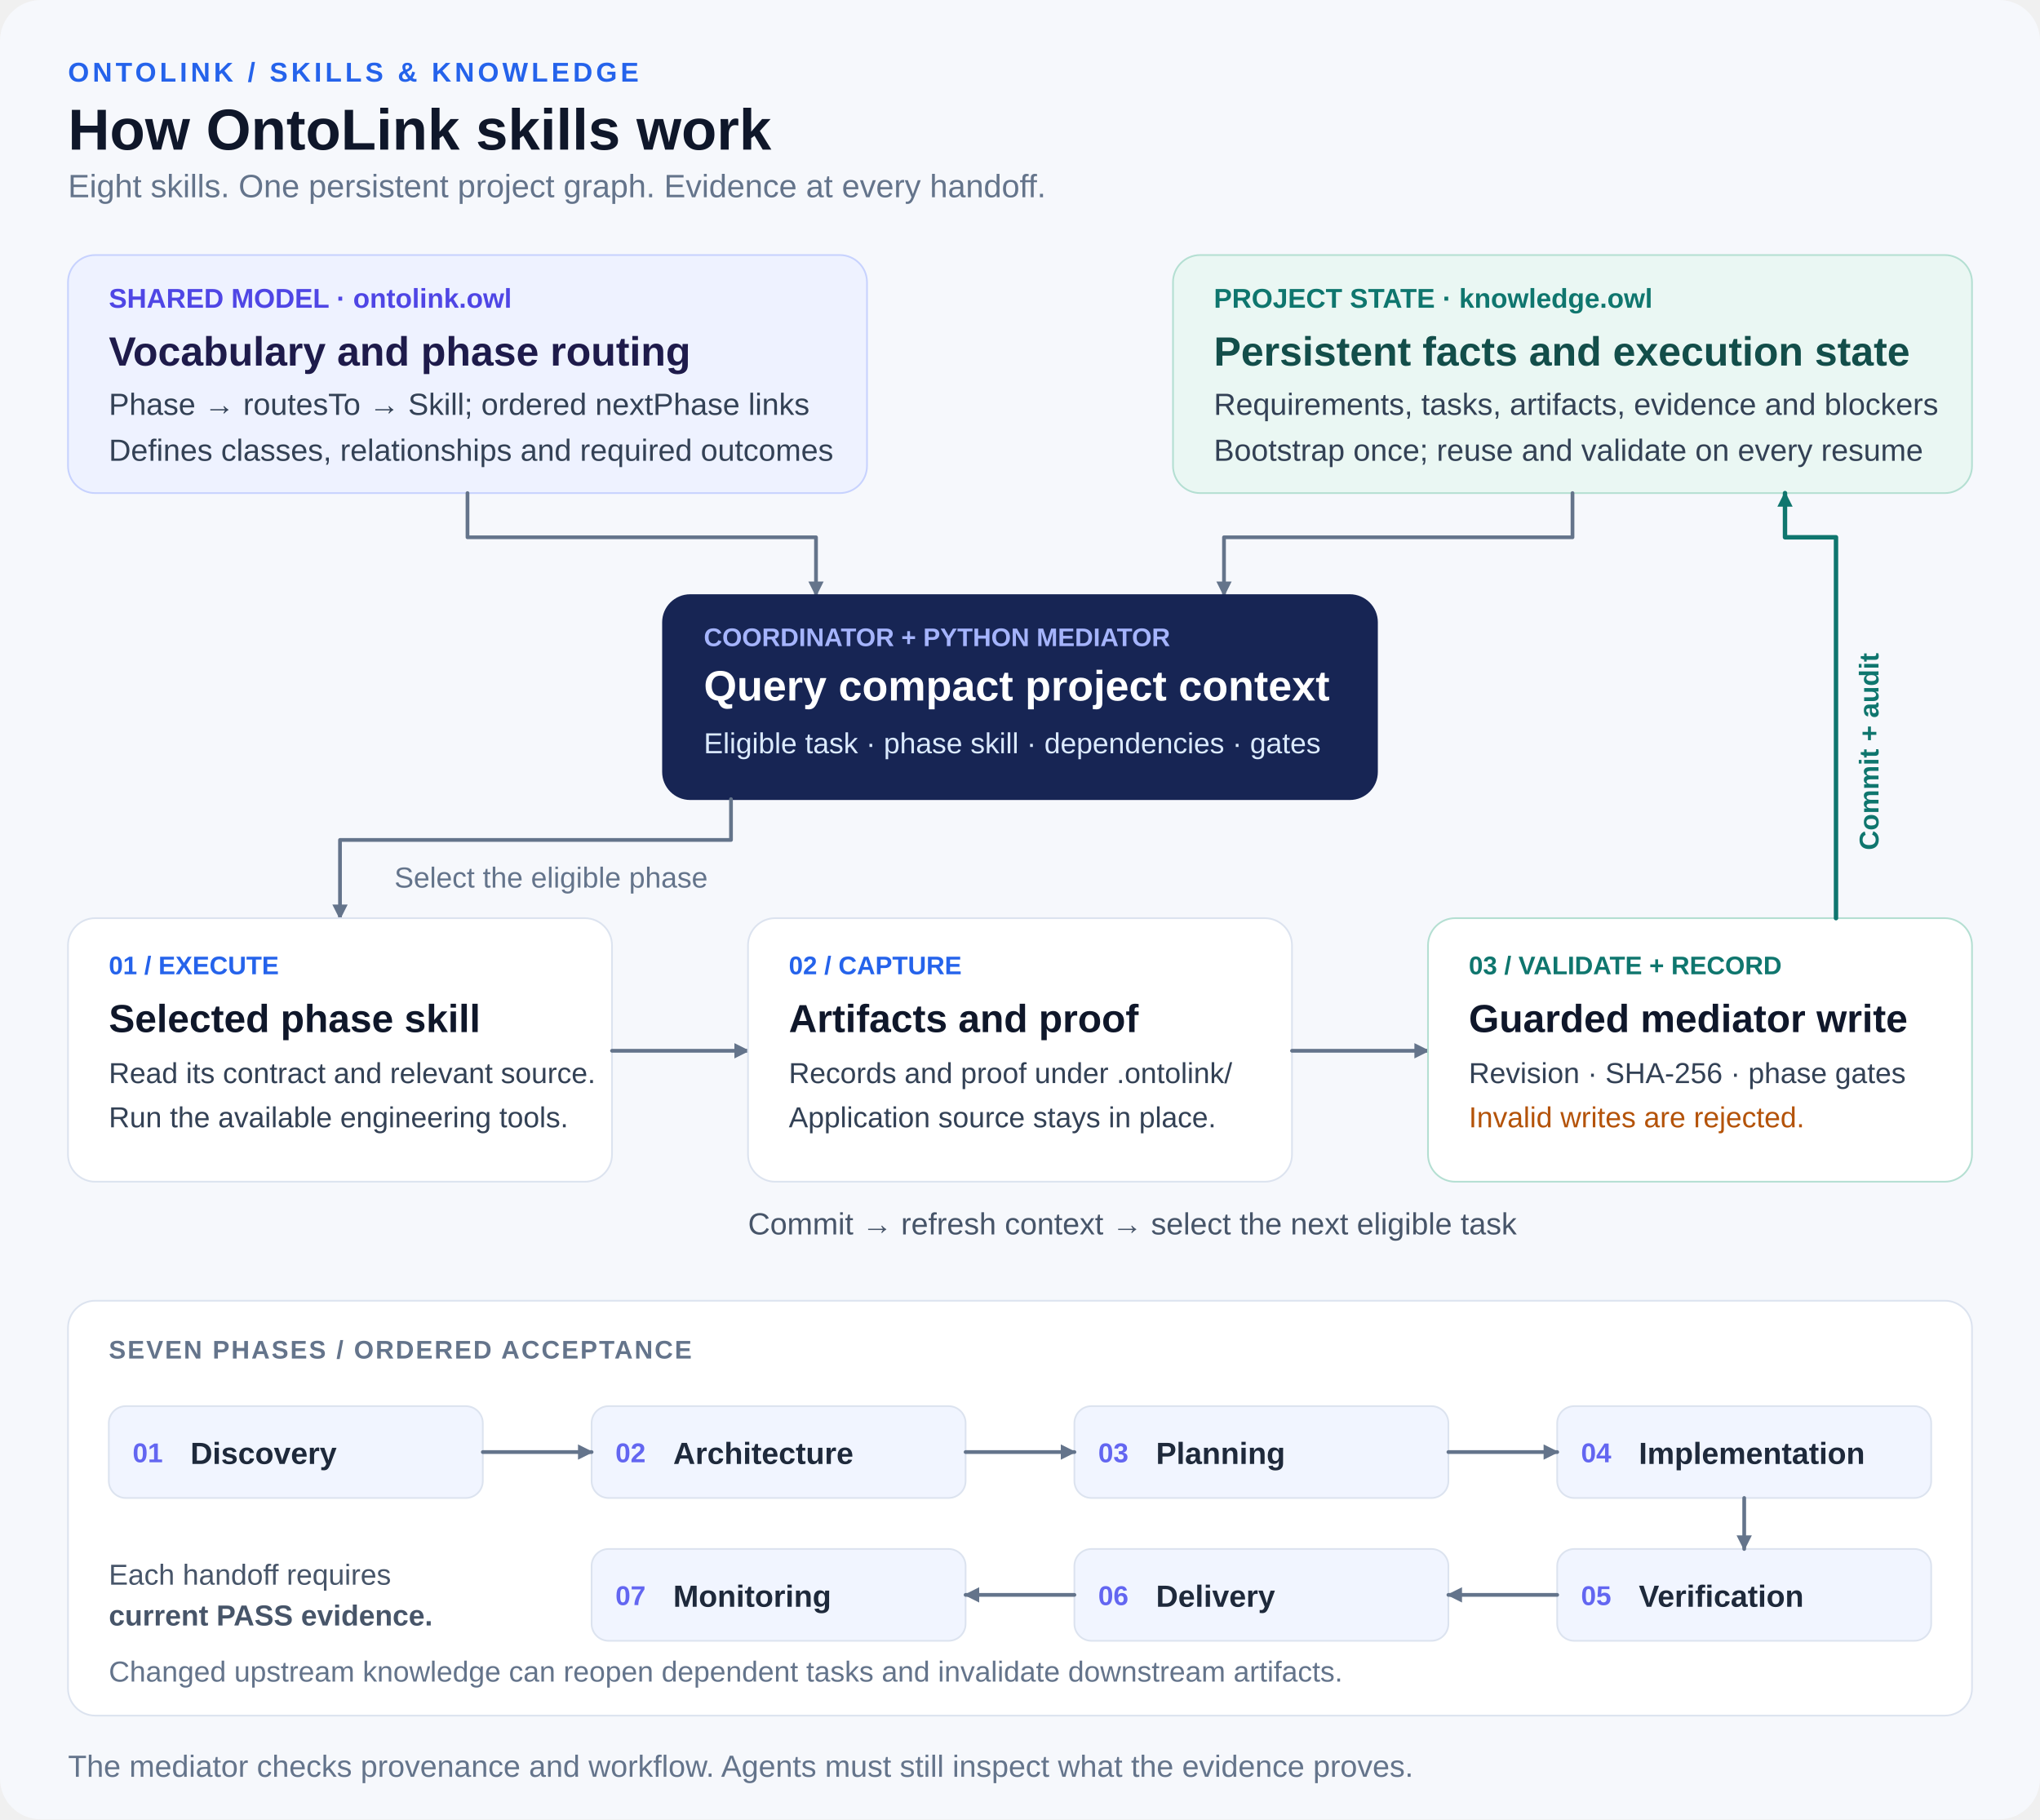
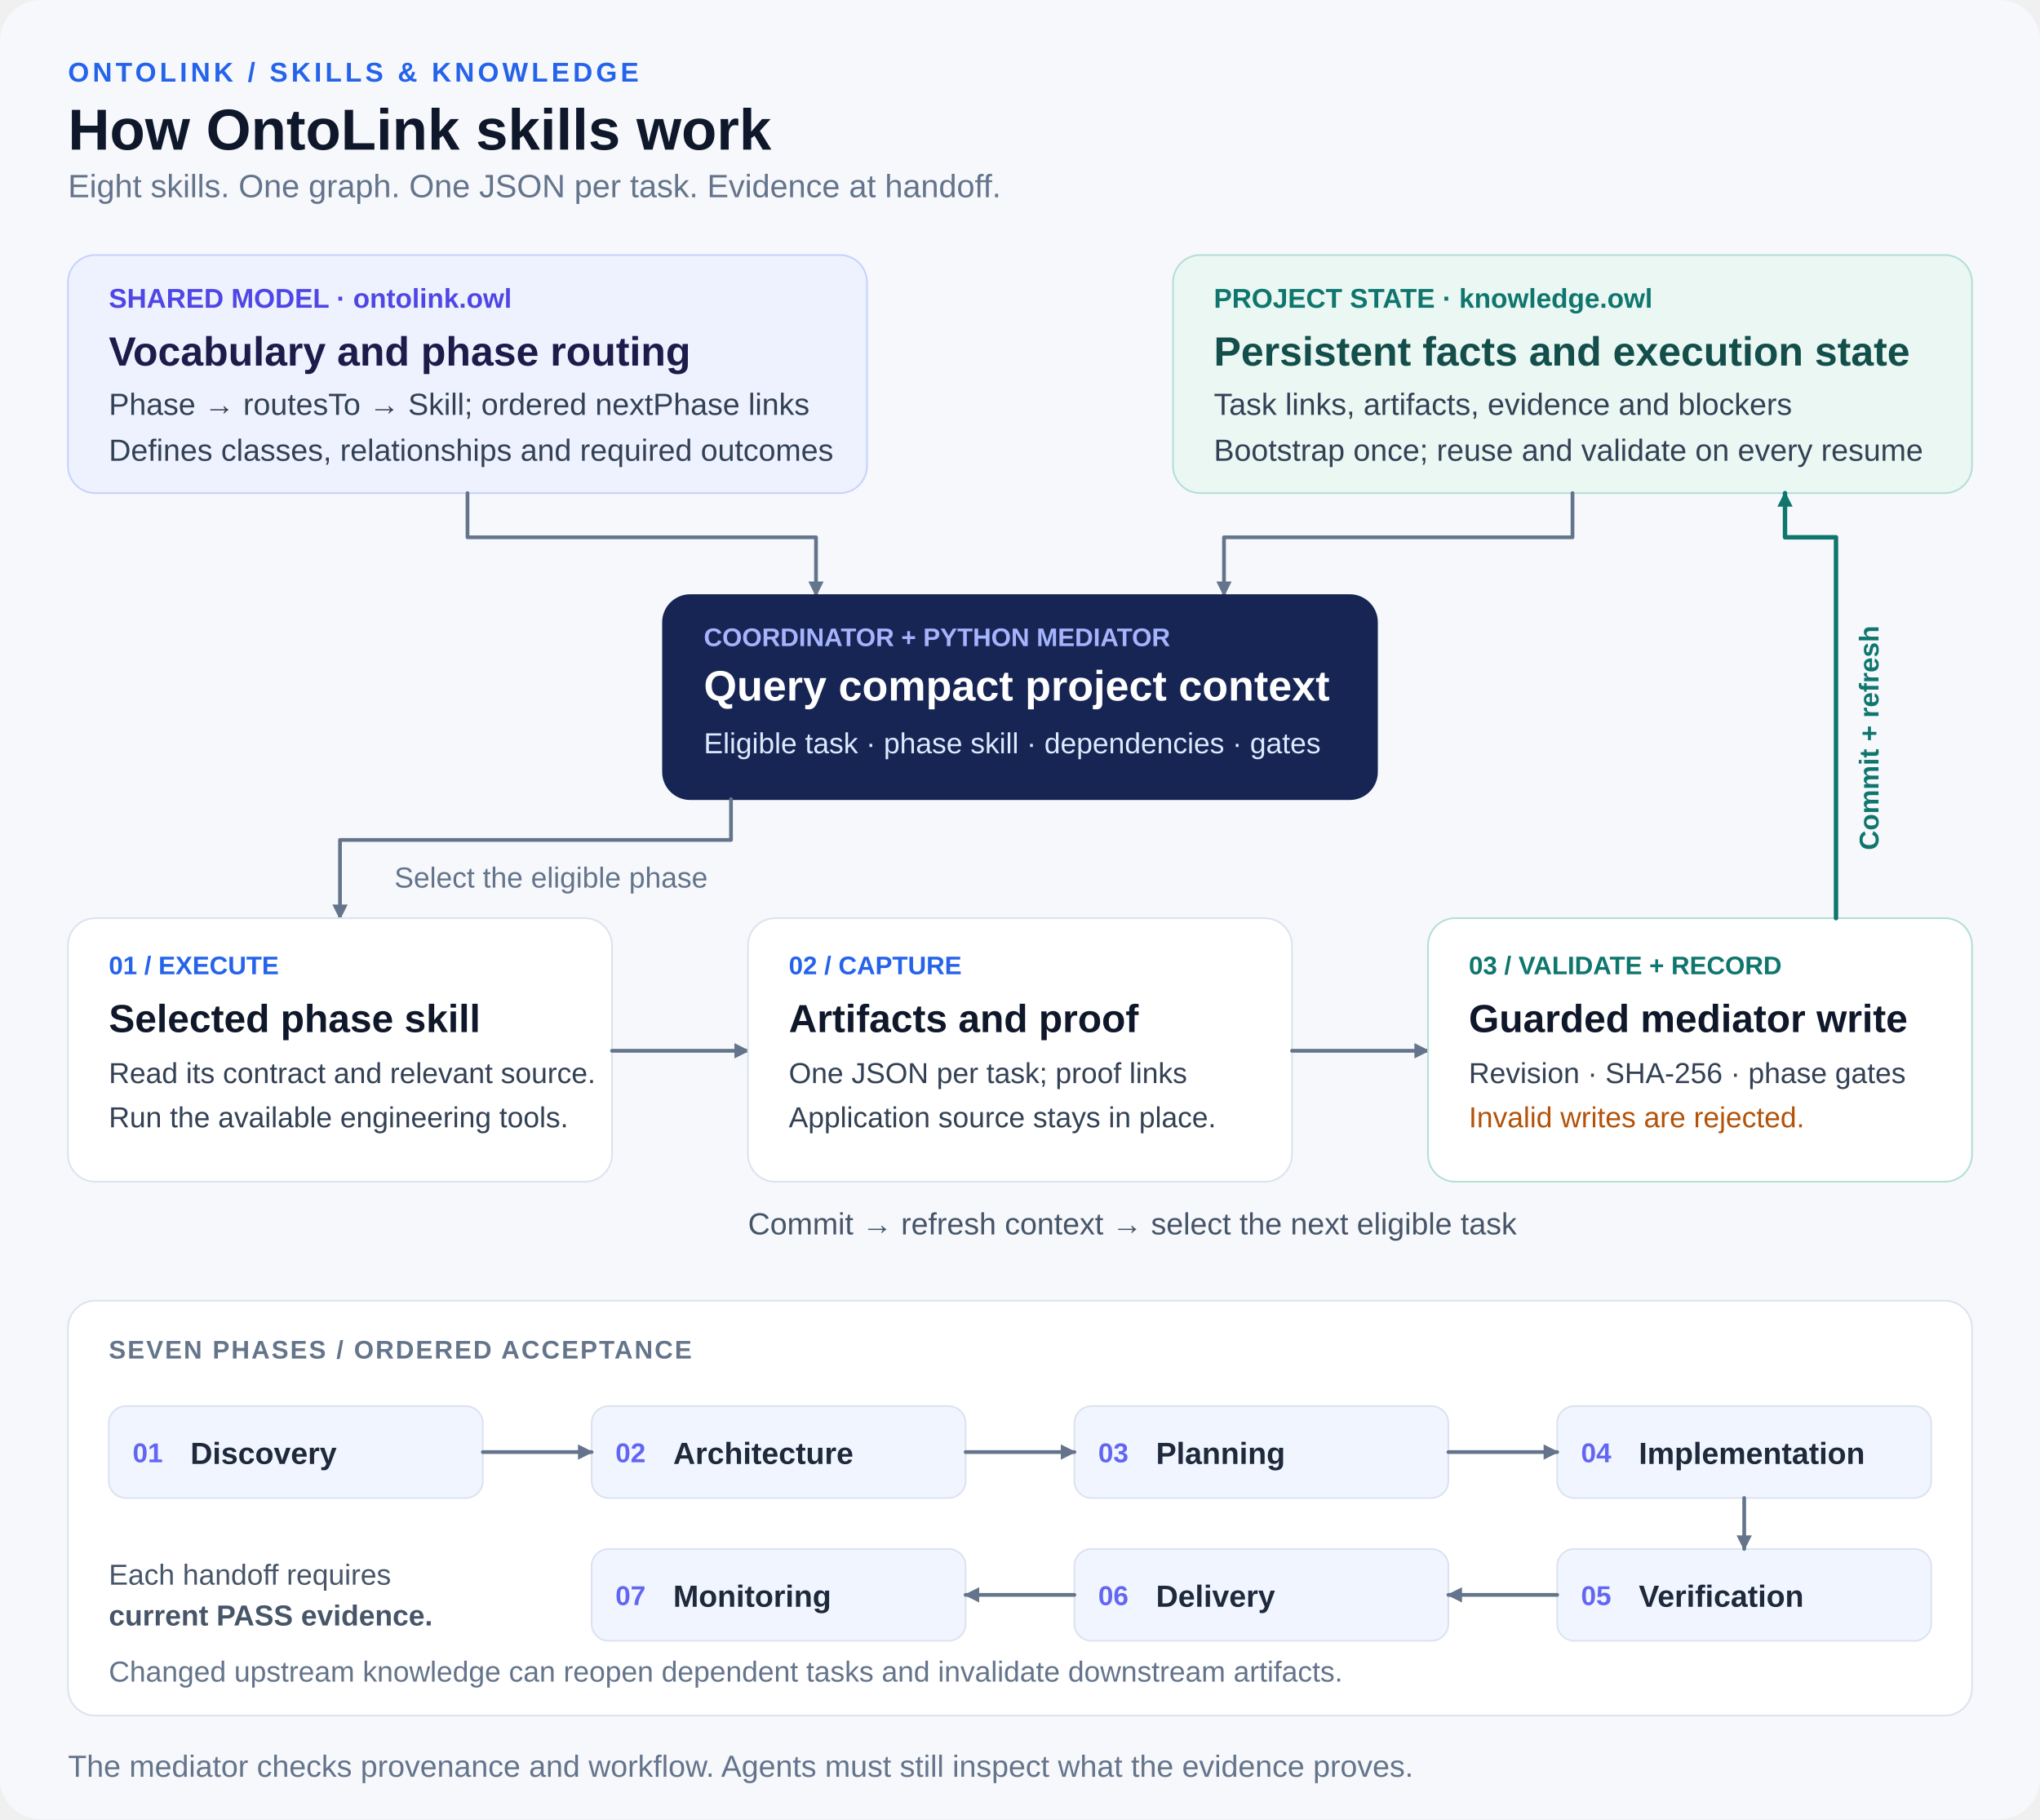
<svg xmlns="http://www.w3.org/2000/svg" width="1200" height="1070" viewBox="0 0 1200 1070" role="img" aria-labelledby="title description">
  <defs>
    <marker id="arrow" markerWidth="9" markerHeight="9" refX="8" refY="4.5" orient="auto" markerUnits="userSpaceOnUse">
      <path d="M0 0L9 4.5L0 9Z" fill="#64748b" />
    </marker>
    <marker id="green-arrow" markerWidth="9" markerHeight="9" refX="8" refY="4.5" orient="auto" markerUnits="userSpaceOnUse">
      <path d="M0 0L9 4.5L0 9Z" fill="#0f766e" />
    </marker>
  </defs>
  <rect width="1200" height="1070" rx="24" fill="#f6f8fc" />
  <g font-family="Arial, Helvetica, sans-serif">
    <text x="40" y="48" font-size="16" fill="#2563eb" font-weight="700" letter-spacing="2">ONTOLINK / SKILLS &amp; KNOWLEDGE</text>
    <text x="40" y="88" font-size="34" fill="#0f172a" font-weight="700">How OntoLink skills work</text>
-     <text x="40" y="116" font-size="19" fill="#64748b" font-weight="400">Eight skills. One persistent project graph. Evidence at every handoff.</text>
+     <text x="40" y="116" font-size="19" fill="#64748b" font-weight="400">Eight skills. One graph. One JSON per task. Evidence at handoff.</text>
    <rect x="40" y="150" width="470" height="140" rx="16" fill="#eef2ff" stroke="#c7d2fe" />
    <text x="64" y="181" font-size="16" fill="#4f46e5" font-weight="700">SHARED MODEL · ontolink.owl</text>
    <text x="64" y="215" font-size="24" fill="#1e1b4b" font-weight="700">Vocabulary and phase routing</text>
    <text x="64" y="244" font-size="18" fill="#334155" font-weight="400">Phase → routesTo → Skill; ordered nextPhase links</text>
    <text x="64" y="271" font-size="18" fill="#334155" font-weight="400">Defines classes, relationships and required outcomes</text>
    <rect x="690" y="150" width="470" height="140" rx="16" fill="#eaf7f3" stroke="#b4dfd2" />
    <text x="714" y="181" font-size="16" fill="#0f766e" font-weight="700">PROJECT STATE · knowledge.owl</text>
    <text x="714" y="215" font-size="24" fill="#134e4a" font-weight="700">Persistent facts and execution state</text>
-     <text x="714" y="244" font-size="18" fill="#334155" font-weight="400">Requirements, tasks, artifacts, evidence and blockers</text>
+     <text x="714" y="244" font-size="18" fill="#334155" font-weight="400">Task links, artifacts, evidence and blockers</text>
    <text x="714" y="271" font-size="18" fill="#334155" font-weight="400">Bootstrap once; reuse and validate on every resume</text>
    <path d="M275 290 V316 H480 V350" fill="none" stroke="#64748b" stroke-width="2.2" stroke-linecap="round" stroke-linejoin="round" marker-end="url(#arrow)" />
    <path d="M925 290 V316 H720 V350" fill="none" stroke="#64748b" stroke-width="2.2" stroke-linecap="round" stroke-linejoin="round" marker-end="url(#arrow)" />
    <rect x="390" y="350" width="420" height="120" rx="16" fill="#172554" stroke="#172554" />
    <text x="414" y="380" font-size="15" fill="#a5b4fc" font-weight="700">COORDINATOR + PYTHON MEDIATOR</text>
    <text x="414" y="412" font-size="25" fill="#ffffff" font-weight="700">Query compact project context</text>
    <text x="414" y="443" font-size="17" fill="#dbeafe" font-weight="400">Eligible task · phase skill · dependencies · gates</text>
    <path d="M430 470 V494 H200 V540" fill="none" stroke="#64748b" stroke-width="2.2" stroke-linecap="round" stroke-linejoin="round" marker-end="url(#arrow)" />
    <text x="232" y="522" font-size="17" fill="#64748b" font-weight="400">Select the eligible phase</text>
    <rect x="40" y="540" width="320" height="155" rx="16" fill="#ffffff" stroke="#dce3ef" />
    <text x="64" y="573" font-size="15" fill="#2563eb" font-weight="700">01 / EXECUTE</text>
    <text x="64" y="607" font-size="23" fill="#0f172a" font-weight="700">Selected phase skill</text>
    <text x="64" y="637" font-size="17" fill="#334155" font-weight="400">Read its contract and relevant source.</text>
    <text x="64" y="663" font-size="17" fill="#334155" font-weight="400">Run the available engineering tools.</text>
    <path d="M360 618 H440" fill="none" stroke="#64748b" stroke-width="2.2" stroke-linecap="round" stroke-linejoin="round" marker-end="url(#arrow)" />
    <rect x="440" y="540" width="320" height="155" rx="16" fill="#ffffff" stroke="#dce3ef" />
    <text x="464" y="573" font-size="15" fill="#2563eb" font-weight="700">02 / CAPTURE</text>
    <text x="464" y="607" font-size="23" fill="#0f172a" font-weight="700">Artifacts and proof</text>
-     <text x="464" y="637" font-size="17" fill="#334155" font-weight="400">Records and proof under .ontolink/</text>
+     <text x="464" y="637" font-size="17" fill="#334155" font-weight="400">One JSON per task; proof links</text>
    <text x="464" y="663" font-size="17" fill="#334155" font-weight="400">Application source stays in place.</text>
    <path d="M760 618 H840" fill="none" stroke="#64748b" stroke-width="2.2" stroke-linecap="round" stroke-linejoin="round" marker-end="url(#arrow)" />
    <rect x="840" y="540" width="320" height="155" rx="16" fill="#ffffff" stroke="#b4dfd2" />
    <text x="864" y="573" font-size="15" fill="#0f766e" font-weight="700">03 / VALIDATE + RECORD</text>
    <text x="864" y="607" font-size="23" fill="#0f172a" font-weight="700">Guarded mediator write</text>
    <text x="864" y="637" font-size="17" fill="#334155" font-weight="400">Revision · SHA-256 · phase gates</text>
    <text x="864" y="663" font-size="17" fill="#b45309" font-weight="400">Invalid writes are rejected.</text>
    <path d="M1080 540 V316 H1050 V290" fill="none" stroke="#0f766e" stroke-width="2.6" stroke-linecap="round" stroke-linejoin="round" marker-end="url(#green-arrow)" />
-     <text x="1105" y="500" font-size="16" fill="#0f766e" font-weight="700" transform="rotate(-90 1105 500)">Commit + audit</text>
+     <text x="1105" y="500" font-size="16" fill="#0f766e" font-weight="700" transform="rotate(-90 1105 500)">Commit + refresh</text>
    <text x="440" y="726" font-size="18" fill="#475569" font-weight="400">Commit → refresh context → select the next eligible task</text>
    <rect x="40" y="765" width="1120" height="244" rx="16" fill="#ffffff" stroke="#dce3ef" />
    <text x="64" y="799" font-size="15" fill="#64748b" font-weight="700" letter-spacing="1">SEVEN PHASES / ORDERED ACCEPTANCE</text>
    <rect x="64" y="827" width="220" height="54" rx="10" fill="#f1f5ff" stroke="#dce3ef" />
    <text x="78" y="860" font-size="16" fill="#6366f1" font-weight="700">01</text>
    <text x="112" y="861" font-size="18" fill="#1e293b" font-weight="700">Discovery</text>
    <rect x="348" y="827" width="220" height="54" rx="10" fill="#f1f5ff" stroke="#dce3ef" />
    <text x="362" y="860" font-size="16" fill="#6366f1" font-weight="700">02</text>
    <text x="396" y="861" font-size="18" fill="#1e293b" font-weight="700">Architecture</text>
    <rect x="632" y="827" width="220" height="54" rx="10" fill="#f1f5ff" stroke="#dce3ef" />
    <text x="646" y="860" font-size="16" fill="#6366f1" font-weight="700">03</text>
    <text x="680" y="861" font-size="18" fill="#1e293b" font-weight="700">Planning</text>
    <rect x="916" y="827" width="220" height="54" rx="10" fill="#f1f5ff" stroke="#dce3ef" />
    <text x="930" y="860" font-size="16" fill="#6366f1" font-weight="700">04</text>
    <text x="964" y="861" font-size="18" fill="#1e293b" font-weight="700">Implementation</text>
    <rect x="916" y="911" width="220" height="54" rx="10" fill="#f1f5ff" stroke="#dce3ef" />
    <text x="930" y="944" font-size="16" fill="#6366f1" font-weight="700">05</text>
    <text x="964" y="945" font-size="18" fill="#1e293b" font-weight="700">Verification</text>
    <rect x="632" y="911" width="220" height="54" rx="10" fill="#f1f5ff" stroke="#dce3ef" />
    <text x="646" y="944" font-size="16" fill="#6366f1" font-weight="700">06</text>
    <text x="680" y="945" font-size="18" fill="#1e293b" font-weight="700">Delivery</text>
    <rect x="348" y="911" width="220" height="54" rx="10" fill="#f1f5ff" stroke="#dce3ef" />
    <text x="362" y="944" font-size="16" fill="#6366f1" font-weight="700">07</text>
    <text x="396" y="945" font-size="18" fill="#1e293b" font-weight="700">Monitoring</text>
    <path d="M284 854 H348" fill="none" stroke="#64748b" stroke-width="2.2" stroke-linecap="round" stroke-linejoin="round" marker-end="url(#arrow)" />
    <path d="M568 854 H632" fill="none" stroke="#64748b" stroke-width="2.2" stroke-linecap="round" stroke-linejoin="round" marker-end="url(#arrow)" />
    <path d="M852 854 H916" fill="none" stroke="#64748b" stroke-width="2.2" stroke-linecap="round" stroke-linejoin="round" marker-end="url(#arrow)" />
    <path d="M1026 881 V911" fill="none" stroke="#64748b" stroke-width="2.2" stroke-linecap="round" stroke-linejoin="round" marker-end="url(#arrow)" />
    <path d="M916 938 H852" fill="none" stroke="#64748b" stroke-width="2.2" stroke-linecap="round" stroke-linejoin="round" marker-end="url(#arrow)" />
    <path d="M632 938 H568" fill="none" stroke="#64748b" stroke-width="2.2" stroke-linecap="round" stroke-linejoin="round" marker-end="url(#arrow)" />
    <text x="64" y="932" font-size="17" fill="#475569" font-weight="400">Each handoff requires</text>
    <text x="64" y="956" font-size="17" fill="#475569" font-weight="700">current PASS evidence.</text>
    <text x="64" y="989" font-size="17" fill="#64748b" font-weight="400">Changed upstream knowledge can reopen dependent tasks and invalidate downstream artifacts.</text>
    <text x="40" y="1045" font-size="18" fill="#64748b" font-weight="400">The mediator checks provenance and workflow. Agents must still inspect what the evidence proves.</text>
  </g>
</svg>
